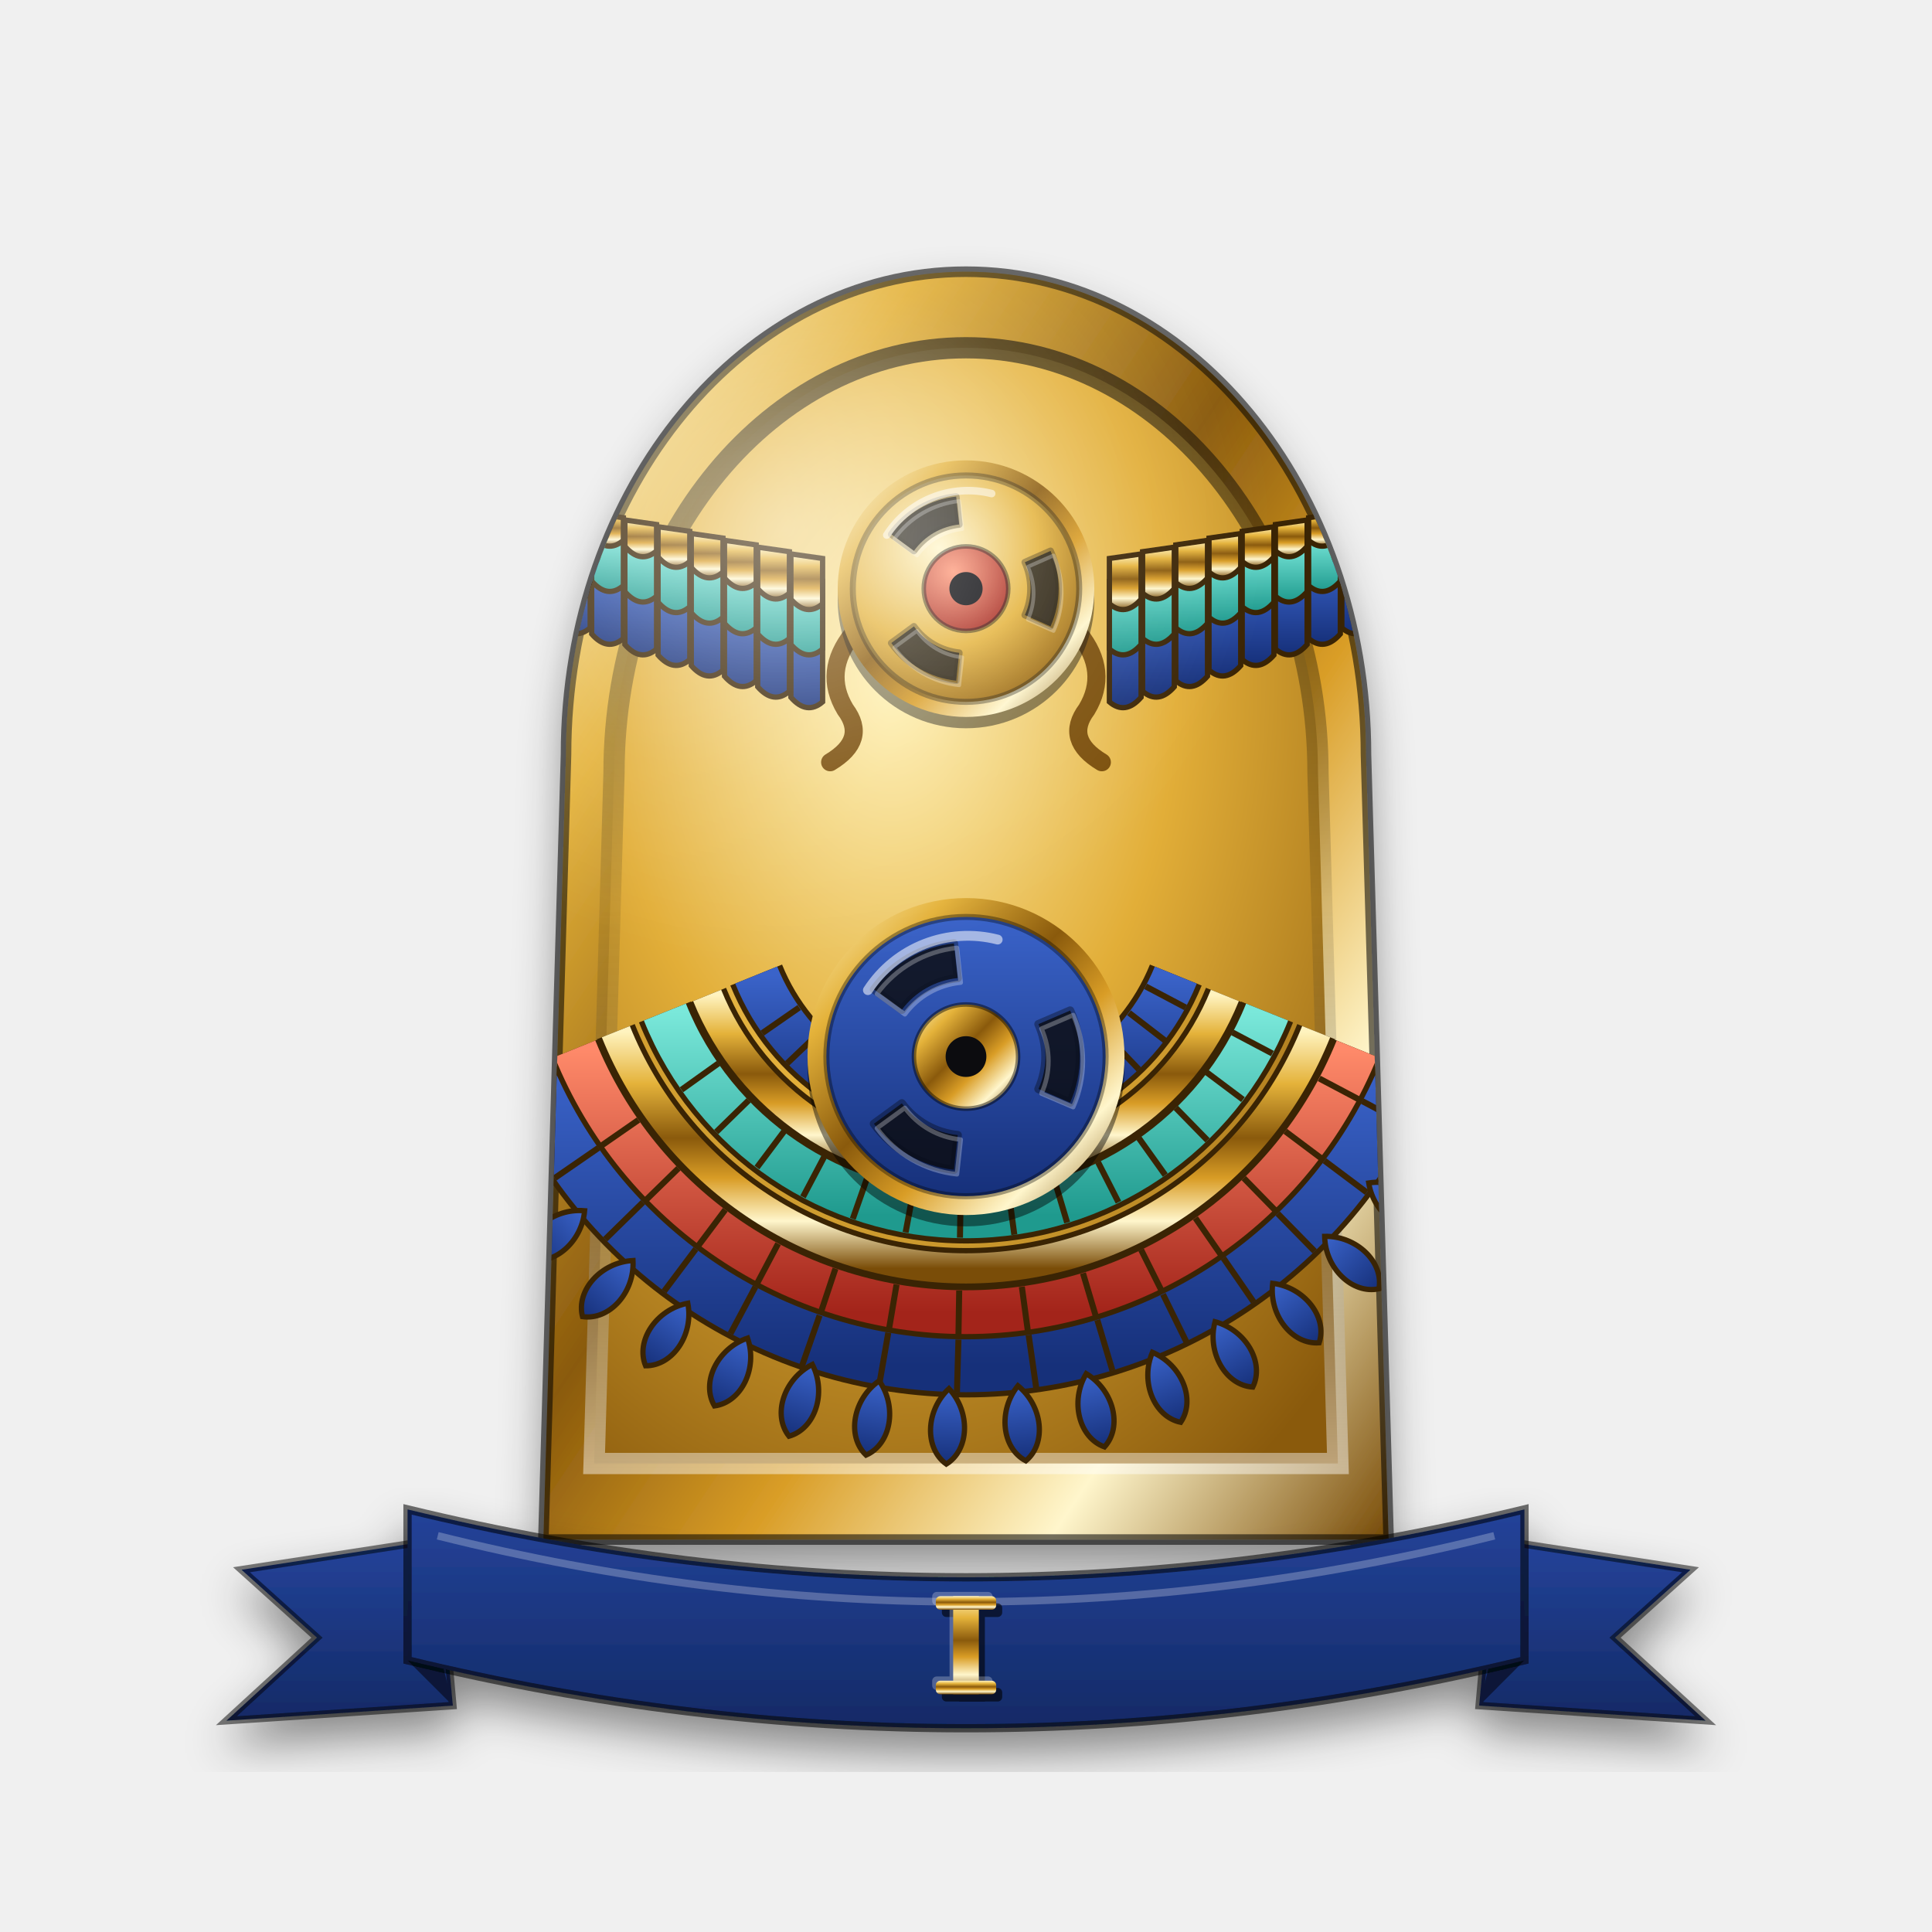
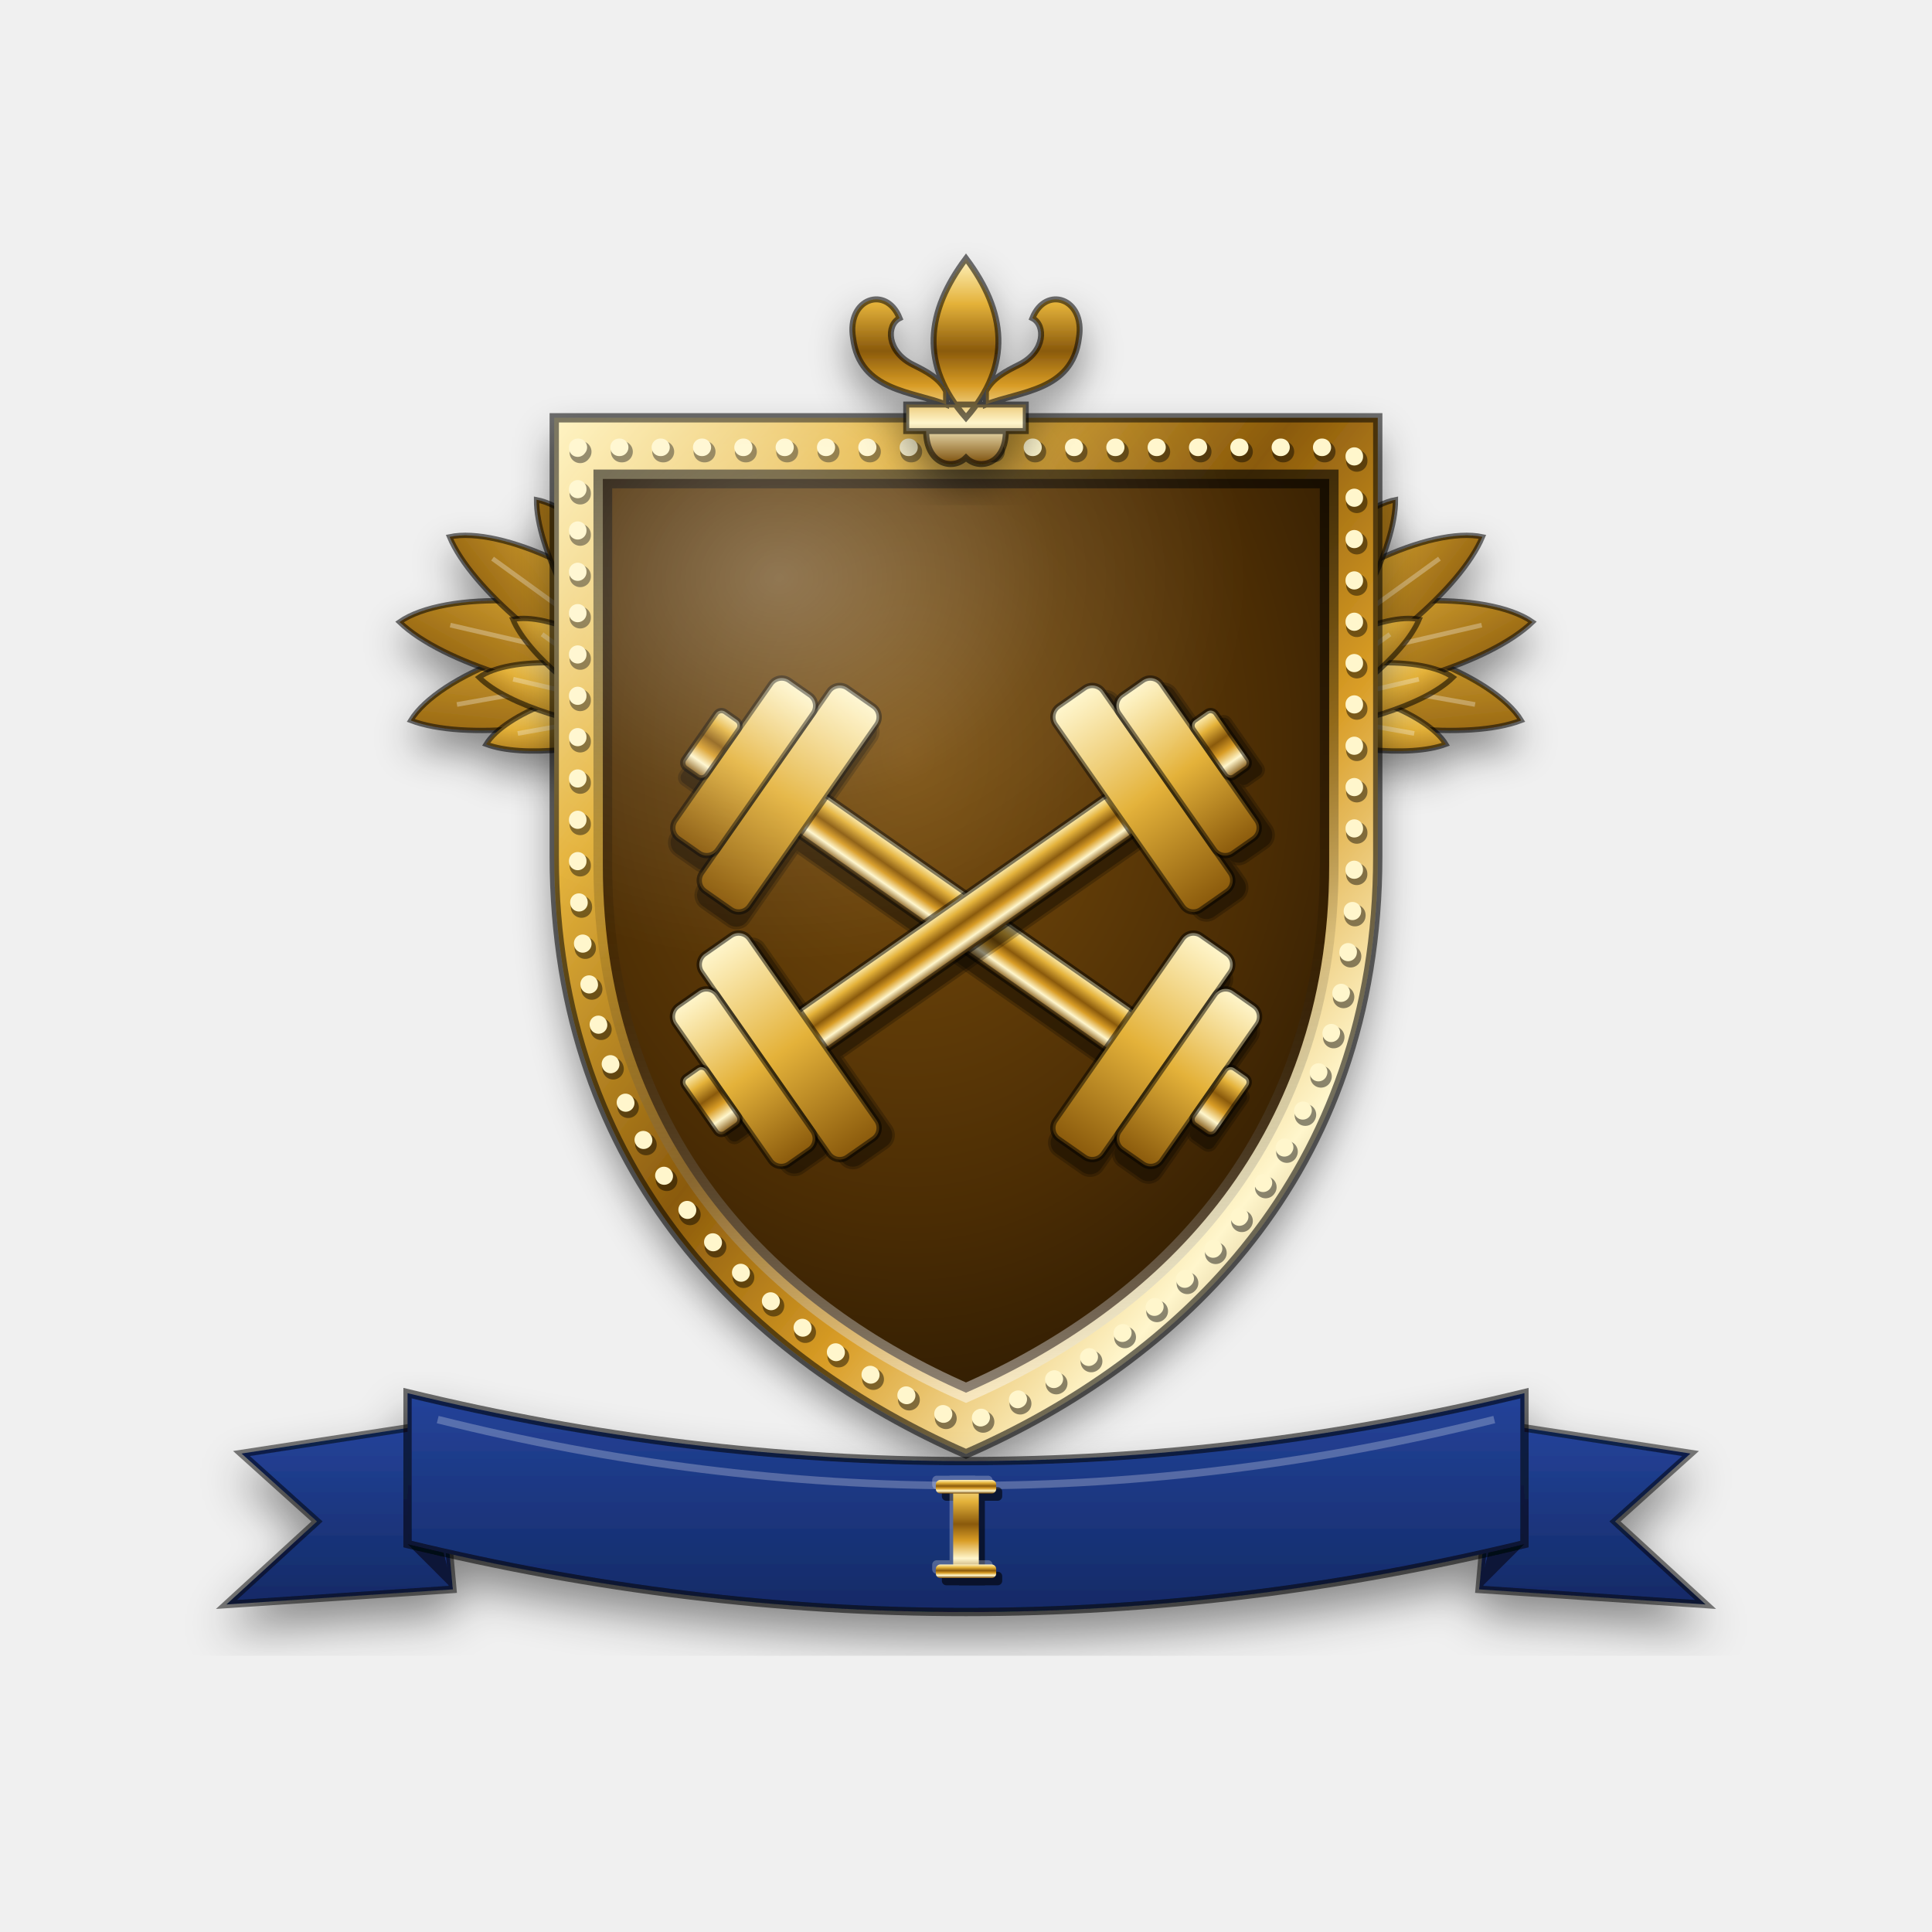
<svg xmlns="http://www.w3.org/2000/svg" viewBox="0 0 256 256">
  <defs>
    <filter id="ds" x="-20%" y="-20%" width="140%" height="140%">
      <feDropShadow dx="0" dy="3" stdDeviation="3" flood-color="#000" flood-opacity=".45" />
    </filter>
-     <radialGradient id="r1" cx="0.4" cy="0.3" r="0.85">
-       <stop offset="0" stop-color="#fff0b0" />
-       <stop offset="0.45" stop-color="#e2ae38" />
-       <stop offset="1" stop-color="#8a5a0c" />
+     <linearGradient id="l1" x1="0" y1="0" x2="1" y2="1">
+       <stop offset="0" stop-color="#e4b23a" />
+       <stop offset="1" stop-color="#8a5a0c" />
+     </linearGradient>
+     <linearGradient id="l2" x1="0" y1="0" x2="1" y2="1">
+       <stop offset="0" stop-color="#fff6cc" />
+       <stop offset="0.6" stop-color="#e4b23a" />
+       <stop offset="1" stop-color="#8a5a0c" />
+     </linearGradient>
+     <radialGradient id="r3" cx="0.42" cy="0.3" r="0.85">
+       <stop offset="0" stop-color="#7a4e0c" />
+       <stop offset="0.6" stop-color="#4a2c04" />
+       <stop offset="1" stop-color="#221402" />
    </radialGradient>
-     <linearGradient id="l2" x1="0" y1="0" x2="1" y2="1">
-       <stop offset="0" stop-color="#fff3bf" />
-       <stop offset="0.22" stop-color="#e4b23a" />
-       <stop offset="0.45" stop-color="#8a5a0c" />
-       <stop offset="0.62" stop-color="#d99d26" />
-       <stop offset="0.8" stop-color="#fff6cc" />
-       <stop offset="1" stop-color="#7a4d08" />
-     </linearGradient>
-     <linearGradient id="l3" x1="0" y1="0" x2="0" y2="1">
+     <linearGradient id="l4" x1="0" y1="0" x2="1" y2="1">
+       <stop offset="0" stop-color="#fff3bf" />
+       <stop offset="0.22" stop-color="#e4b23a" />
+       <stop offset="0.45" stop-color="#8a5a0c" />
+       <stop offset="0.62" stop-color="#d99d26" />
+       <stop offset="0.8" stop-color="#fff6cc" />
+       <stop offset="1" stop-color="#7a4d08" />
+     </linearGradient>
+     <linearGradient id="l5" x1="0" y1="0" x2="0" y2="1">
      <stop offset="0" stop-color="#000" stop-opacity="0.6" />
      <stop offset="0.5" stop-color="#000" stop-opacity="0.1" />
      <stop offset="1" stop-color="#fff" stop-opacity="0.45" />
    </linearGradient>
-     <clipPath id="c4">
-       <path d="M72 204L75 100A53 64 0 0 1 181 100L184 204Z" />
-     </clipPath>
-     <linearGradient id="l5" x1="0" y1="0" x2="0" y2="1">
-       <stop offset="0" stop-color="#3a63c9" />
-       <stop offset="1" stop-color="#16307a" />
-     </linearGradient>
    <linearGradient id="l6" x1="0" y1="0" x2="0" y2="1">
-       <stop offset="0" stop-color="#7ae8da" />
-       <stop offset="1" stop-color="#1f9a8e" />
+       <stop offset="0" stop-color="#fff3bf" />
+       <stop offset="0.22" stop-color="#e4b23a" />
+       <stop offset="0.45" stop-color="#8a5a0c" />
+       <stop offset="0.62" stop-color="#d99d26" />
+       <stop offset="0.8" stop-color="#fff6cc" />
+       <stop offset="1" stop-color="#7a4d08" />
    </linearGradient>
    <linearGradient id="l7" x1="0" y1="0" x2="0" y2="1">
-       <stop offset="0" stop-color="#ff8a6a" />
-       <stop offset="1" stop-color="#a3241a" />
+       <stop offset="0" stop-color="#fff6cc" />
+       <stop offset="0.5" stop-color="#e4b23a" />
+       <stop offset="1" stop-color="#8a5a0c" />
    </linearGradient>
    <linearGradient id="l8" x1="0" y1="0" x2="0" y2="1">
      <stop offset="0" stop-color="#fff3bf" />
      <stop offset="0.22" stop-color="#e4b23a" />
      <stop offset="0.45" stop-color="#8a5a0c" />
      <stop offset="0.62" stop-color="#d99d26" />
      <stop offset="0.8" stop-color="#fff6cc" />
      <stop offset="1" stop-color="#7a4d08" />
    </linearGradient>
-     <clipPath id="c9">
-       <path d="M72 204L75 100A53 64 0 0 1 181 100L184 204Z" />
-     </clipPath>
-     <radialGradient id="r10" cx="0.35" cy="0.3" r="0.8">
-       <stop offset="0" stop-color="#ff9a7a" />
-       <stop offset="1" stop-color="#a3241a" />
-     </radialGradient>
-     <linearGradient id="l11" x1="0" y1="0" x2="1" y2="1">
-       <stop offset="0" stop-color="#fff3bf" />
-       <stop offset="0.22" stop-color="#e4b23a" />
-       <stop offset="0.45" stop-color="#8a5a0c" />
-       <stop offset="0.62" stop-color="#d99d26" />
-       <stop offset="0.8" stop-color="#fff6cc" />
-       <stop offset="1" stop-color="#7a4d08" />
-     </linearGradient>
-     <radialGradient id="r12" cx="0.38" cy="0.32" r="0.8">
+     <linearGradient id="l9" x1="0" y1="0" x2="0" y2="1">
      <stop offset="0" stop-color="#fff6cc" />
-       <stop offset="0.55" stop-color="#e4b23a" />
-       <stop offset="1" stop-color="#8a5a0c" />
-     </radialGradient>
-     <linearGradient id="l13" x1="0" y1="0" x2="1" y2="1">
-       <stop offset="0" stop-color="#fff3bf" />
-       <stop offset="0.22" stop-color="#e4b23a" />
-       <stop offset="0.45" stop-color="#8a5a0c" />
-       <stop offset="0.62" stop-color="#d99d26" />
-       <stop offset="0.8" stop-color="#fff6cc" />
-       <stop offset="1" stop-color="#7a4d08" />
-     </linearGradient>
-     <radialGradient id="r14" cx="0.5" cy="0.5" r="0.5">
-       <stop offset="0" stop-color="#fff" stop-opacity="0.45" />
-       <stop offset="0.6" stop-color="#fff" stop-opacity="0.113" />
+       <stop offset="0.5" stop-color="#e4b23a" />
+       <stop offset="1" stop-color="#8a5a0c" />
+     </linearGradient>
+     <radialGradient id="r10" cx="0.5" cy="0.5" r="0.5">
+       <stop offset="0" stop-color="#fff" stop-opacity="0.3" />
+       <stop offset="0.6" stop-color="#fff" stop-opacity="0.075" />
      <stop offset="1" stop-color="#fff" stop-opacity="0" />
    </radialGradient>
-     <clipPath id="c15">
-       <path d="M72 204L75 100A53 64 0 0 1 181 100L184 204Z" />
+     <clipPath id="c11">
+       <path d="M66 46H190V112C190 160 160 188 128 202C96 188 66 160 66 112Z" />
    </clipPath>
-     <linearGradient id="l16" x1="0" y1="0" x2="0" y2="1">
+     <linearGradient id="l12" x1="0" y1="0" x2="0" y2="1">
+       <stop offset="0" stop-color="#fff3bf" />
+       <stop offset="0.22" stop-color="#e4b23a" />
+       <stop offset="0.45" stop-color="#8a5a0c" />
+       <stop offset="0.62" stop-color="#d99d26" />
+       <stop offset="0.8" stop-color="#fff6cc" />
+       <stop offset="1" stop-color="#7a4d08" />
+     </linearGradient>
+     <linearGradient id="l13" x1="0" y1="0" x2="0" y2="1">
      <stop offset="0" stop-color="#24439a" />
      <stop offset="1" stop-color="#132a66" />
    </linearGradient>
-     <linearGradient id="l17" x1="0" y1="0" x2="0" y2="1">
+     <linearGradient id="l14" x1="0" y1="0" x2="0" y2="1">
      <stop offset="0" stop-color="#fff3bf" />
      <stop offset="0.22" stop-color="#e4b23a" />
      <stop offset="0.45" stop-color="#8a5a0c" />
      <stop offset="0.62" stop-color="#d99d26" />
      <stop offset="0.8" stop-color="#fff6cc" />
      <stop offset="1" stop-color="#7a4d08" />
    </linearGradient>
  </defs>
-   <path d="M72 204L75 100A53 64 0 0 1 181 100L184 204Z" fill="url(#l2)" filter="url(#ds)" />
-   <path d="M72 204L75 100A53 64 0 0 1 181 100L184 204Z" fill="none" stroke="#000" stroke-opacity=".55" stroke-width="1.4" />
-   <g transform="translate(128 120) scale(0.88) translate(-128 -120)">
-     <path d="M72 204L75 100A53 64 0 0 1 181 100L184 204Z" fill="url(#r1)" />
-     <path d="M72 204L75 100A53 64 0 0 1 181 100L184 204Z" fill="none" stroke="url(#l3)" stroke-width="3.2" />
-   </g>
-   <g clip-path="url(#c4)">
-     <path d="M155.8 129.2A30 30 0 0 1 100.2 129.2" fill="none" stroke="#3a2404" stroke-width="7.4" />
-     <path d="M155.8 129.2A30 30 0 0 1 100.2 129.2" fill="none" stroke="url(#l5)" stroke-width="6" />
-     <path d="M151.8 130.7L157.1 133.5" stroke="#3a2404" stroke-width=".8" />
-     <path d="M149.6 134.2L154.4 137.9" stroke="#3a2404" stroke-width=".8" />
-     <path d="M146.8 137.4L150.9 141.7" stroke="#3a2404" stroke-width=".8" />
-     <path d="M143.5 140.1L146.9 145" stroke="#3a2404" stroke-width=".8" />
-     <path d="M139.8 142.3L142.5 147.7" stroke="#3a2404" stroke-width=".8" />
-     <path d="M135.9 143.8L137.6 149.6" stroke="#3a2404" stroke-width=".8" />
-     <path d="M131.8 144.7L132.6 150.7" stroke="#3a2404" stroke-width=".8" />
-     <path d="M127.5 145L127.4 151" stroke="#3a2404" stroke-width=".8" />
-     <path d="M123.3 144.6L122.3 150.5" stroke="#3a2404" stroke-width=".8" />
-     <path d="M119.2 143.5L117.3 149.2" stroke="#3a2404" stroke-width=".8" />
-     <path d="M115.3 141.8L112.5 147.1" stroke="#3a2404" stroke-width=".8" />
-     <path d="M111.8 139.6L108.1 144.4" stroke="#3a2404" stroke-width=".8" />
-     <path d="M108.6 136.8L104.3 140.9" stroke="#3a2404" stroke-width=".8" />
-     <path d="M105.9 133.5L101 136.9" stroke="#3a2404" stroke-width=".8" />
-     <path d="M162.3 131.9A37 37 0 0 1 93.7 131.9" fill="none" stroke="#3a2404" stroke-width="5.4" />
-     <path d="M162.3 131.9A37 37 0 0 1 93.7 131.9" fill="none" stroke="url(#l8)" stroke-width="4" />
-     <path d="M167.9 134.1A43 43 0 0 1 88.1 134.1" fill="none" stroke="#3a2404" stroke-width="7.4" />
-     <path d="M167.9 134.1A43 43 0 0 1 88.1 134.1" fill="none" stroke="url(#l6)" stroke-width="6" />
-     <path d="M163.3 136.8L168.6 139.6" stroke="#3a2404" stroke-width=".8" />
-     <path d="M159.9 142.1L164.7 145.7" stroke="#3a2404" stroke-width=".8" />
-     <path d="M155.8 146.8L160 151.1" stroke="#3a2404" stroke-width=".8" />
-     <path d="M150.9 150.8L154.4 155.7" stroke="#3a2404" stroke-width=".8" />
-     <path d="M145.5 154L148.2 159.3" stroke="#3a2404" stroke-width=".8" />
-     <path d="M139.7 156.3L141.4 162" stroke="#3a2404" stroke-width=".8" />
-     <path d="M133.6 157.6L134.4 163.6" stroke="#3a2404" stroke-width=".8" />
-     <path d="M127.3 158L127.2 164" stroke="#3a2404" stroke-width=".8" />
-     <path d="M121.1 157.4L120 163.3" stroke="#3a2404" stroke-width=".8" />
-     <path d="M115 155.8L113 161.5" stroke="#3a2404" stroke-width=".8" />
-     <path d="M109.2 153.3L106.4 158.6" stroke="#3a2404" stroke-width=".8" />
-     <path d="M103.9 149.9L100.3 154.7" stroke="#3a2404" stroke-width=".8" />
-     <path d="M99.2 145.8L94.9 150" stroke="#3a2404" stroke-width=".8" />
-     <path d="M95.2 140.9L90.3 144.4" stroke="#3a2404" stroke-width=".8" />
-     <path d="M174.4 136.7A50 50 0 0 1 81.6 136.7" fill="none" stroke="#3a2404" stroke-width="5.4" />
-     <path d="M174.4 136.7A50 50 0 0 1 81.6 136.7" fill="none" stroke="url(#l8)" stroke-width="4" />
-     <path d="M179.9 139A56 56 0 0 1 76.1 139" fill="none" stroke="#3a2404" stroke-width="7.4" />
-     <path d="M179.9 139A56 56 0 0 1 76.1 139" fill="none" stroke="url(#l7)" stroke-width="6" />
-     <path d="M174.8 142.9L180.1 145.7" stroke="#3a2404" stroke-width=".8" />
-     <path d="M170.3 149.9L175.1 153.5" stroke="#3a2404" stroke-width=".8" />
-     <path d="M164.8 156.1L169 160.4" stroke="#3a2404" stroke-width=".8" />
-     <path d="M158.4 161.4L161.8 166.3" stroke="#3a2404" stroke-width=".8" />
-     <path d="M151.2 165.6L153.9 171" stroke="#3a2404" stroke-width=".8" />
-     <path d="M143.5 168.7L145.2 174.4" stroke="#3a2404" stroke-width=".8" />
-     <path d="M135.4 170.5L136.2 176.4" stroke="#3a2404" stroke-width=".8" />
-     <path d="M127.1 171L127 177" stroke="#3a2404" stroke-width=".8" />
-     <path d="M118.8 170.2L117.8 176.1" stroke="#3a2404" stroke-width=".8" />
-     <path d="M110.7 168.1L108.8 173.8" stroke="#3a2404" stroke-width=".8" />
-     <path d="M103.1 164.8L100.3 170.1" stroke="#3a2404" stroke-width=".8" />
-     <path d="M96.1 160.3L92.5 165.1" stroke="#3a2404" stroke-width=".8" />
-     <path d="M89.9 154.8L85.6 159" stroke="#3a2404" stroke-width=".8" />
-     <path d="M84.6 148.4L79.7 151.8" stroke="#3a2404" stroke-width=".8" />
-     <path d="M186.4 141.6A63 63 0 0 1 69.6 141.6" fill="none" stroke="#3a2404" stroke-width="8.4" />
-     <path d="M186.4 141.6A63 63 0 0 1 69.6 141.6" fill="none" stroke="url(#l5)" stroke-width="7" />
-     <path d="M180.5 145.9L186.7 149.2" stroke="#3a2404" stroke-width=".8" />
-     <path d="M175.5 153.8L181.1 158" stroke="#3a2404" stroke-width=".8" />
-     <path d="M169.3 160.8L174.2 165.8" stroke="#3a2404" stroke-width=".8" />
-     <path d="M162.1 166.7L166.1 172.5" stroke="#3a2404" stroke-width=".8" />
-     <path d="M154.1 171.5L157.2 177.8" stroke="#3a2404" stroke-width=".8" />
-     <path d="M145.4 174.9L147.4 181.6" stroke="#3a2404" stroke-width=".8" />
-     <path d="M136.3 176.9L137.3 183.9" stroke="#3a2404" stroke-width=".8" />
-     <path d="M127 177.5L126.8 184.5" stroke="#3a2404" stroke-width=".8" />
-     <path d="M117.7 176.6L116.5 183.5" stroke="#3a2404" stroke-width=".8" />
-     <path d="M108.6 174.3L106.3 180.9" stroke="#3a2404" stroke-width=".8" />
-     <path d="M100.1 170.5L96.8 176.7" stroke="#3a2404" stroke-width=".8" />
-     <path d="M92.2 165.5L88 171.1" stroke="#3a2404" stroke-width=".8" />
-     <path d="M85.2 159.3L80.2 164.2" stroke="#3a2404" stroke-width=".8" />
-     <path d="M79.3 152.1L73.5 156.1" stroke="#3a2404" stroke-width=".8" />
-     <path d="M0 -4C3 -1 3 4 0 6C-3 4 -3 -1 0 -4Z" fill="url(#l5)" stroke="#3a2404" stroke-width=".7" transform="translate(189.8 150.9) rotate(-62)" />
-     <path d="M0 -4C3 -1 3 4 0 6C-3 4 -3 -1 0 -4Z" fill="url(#l5)" stroke="#3a2404" stroke-width=".7" transform="translate(184.6 159.1) rotate(-54)" />
-     <path d="M0 -4C3 -1 3 4 0 6C-3 4 -3 -1 0 -4Z" fill="url(#l5)" stroke="#3a2404" stroke-width=".7" transform="translate(178.4 166.6) rotate(-46)" />
-     <path d="M0 -4C3 -1 3 4 0 6C-3 4 -3 -1 0 -4Z" fill="url(#l5)" stroke="#3a2404" stroke-width=".7" transform="translate(171.1 173.2) rotate(-38)" />
-     <path d="M0 -4C3 -1 3 4 0 6C-3 4 -3 -1 0 -4Z" fill="url(#l5)" stroke="#3a2404" stroke-width=".7" transform="translate(163 178.6) rotate(-30)" />
-     <path d="M0 -4C3 -1 3 4 0 6C-3 4 -3 -1 0 -4Z" fill="url(#l5)" stroke="#3a2404" stroke-width=".7" transform="translate(154.2 182.9) rotate(-22)" />
-     <path d="M0 -4C3 -1 3 4 0 6C-3 4 -3 -1 0 -4Z" fill="url(#l5)" stroke="#3a2404" stroke-width=".7" transform="translate(144.9 185.9) rotate(-14)" />
-     <path d="M0 -4C3 -1 3 4 0 6C-3 4 -3 -1 0 -4Z" fill="url(#l5)" stroke="#3a2404" stroke-width=".7" transform="translate(135.3 187.6) rotate(-6)" />
-     <path d="M0 -4C3 -1 3 4 0 6C-3 4 -3 -1 0 -4Z" fill="url(#l5)" stroke="#3a2404" stroke-width=".7" transform="translate(125.6 188) rotate(2)" />
-     <path d="M0 -4C3 -1 3 4 0 6C-3 4 -3 -1 0 -4Z" fill="url(#l5)" stroke="#3a2404" stroke-width=".7" transform="translate(115.8 186.9) rotate(10)" />
-     <path d="M0 -4C3 -1 3 4 0 6C-3 4 -3 -1 0 -4Z" fill="url(#l5)" stroke="#3a2404" stroke-width=".7" transform="translate(106.4 184.6) rotate(18)" />
-     <path d="M0 -4C3 -1 3 4 0 6C-3 4 -3 -1 0 -4Z" fill="url(#l5)" stroke="#3a2404" stroke-width=".7" transform="translate(97.3 180.9) rotate(26)" />
-     <path d="M0 -4C3 -1 3 4 0 6C-3 4 -3 -1 0 -4Z" fill="url(#l5)" stroke="#3a2404" stroke-width=".7" transform="translate(88.9 176) rotate(34)" />
-     <path d="M0 -4C3 -1 3 4 0 6C-3 4 -3 -1 0 -4Z" fill="url(#l5)" stroke="#3a2404" stroke-width=".7" transform="translate(81.2 170) rotate(42)" />
-     <path d="M0 -4C3 -1 3 4 0 6C-3 4 -3 -1 0 -4Z" fill="url(#l5)" stroke="#3a2404" stroke-width=".7" transform="translate(74.4 163) rotate(50)" />
-     <path d="M0 -4C3 -1 3 4 0 6C-3 4 -3 -1 0 -4Z" fill="url(#l5)" stroke="#3a2404" stroke-width=".7" transform="translate(68.6 155.1) rotate(58)" />
-   </g>
-   <g clip-path="url(#c9)">
-     <path d="M109 80l-4.2 -.6l0 13q2.1 2.4 4.2 .6Z" fill="url(#l5)" stroke="#3a2404" stroke-width=".7" />
-     <path d="M104.6 79.1l-4.2 -.6l0 12.5q2.1 2.4 4.2 .6Z" fill="url(#l5)" stroke="#3a2404" stroke-width=".7" />
-     <path d="M100.2 78.2l-4.2 -.6l0 12q2.1 2.4 4.2 .6Z" fill="url(#l5)" stroke="#3a2404" stroke-width=".7" />
-     <path d="M95.8 77.3l-4.2 -.6l0 11.5q2.1 2.4 4.2 .6Z" fill="url(#l5)" stroke="#3a2404" stroke-width=".7" />
-     <path d="M91.4 76.4l-4.2 -.6l0 11q2.1 2.4 4.2 .6Z" fill="url(#l5)" stroke="#3a2404" stroke-width=".7" />
-     <path d="M87 75.5l-4.2 -.6l0 10.5q2.1 2.4 4.2 .6Z" fill="url(#l5)" stroke="#3a2404" stroke-width=".7" />
-     <path d="M82.6 74.6l-4.2 -.6l0 10q2.1 2.4 4.2 .6Z" fill="url(#l5)" stroke="#3a2404" stroke-width=".7" />
-     <path d="M78.2 73.7l-4.2 -.6l0 9.5q2.1 2.4 4.2 .6Z" fill="url(#l5)" stroke="#3a2404" stroke-width=".7" />
-     <path d="M109 77l-4.2 -.6l0 9q2.1 2.4 4.2 .6Z" fill="url(#l6)" stroke="#3a2404" stroke-width=".7" />
-     <path d="M104.6 76.1l-4.2 -.6l0 8.5q2.1 2.4 4.2 .6Z" fill="url(#l6)" stroke="#3a2404" stroke-width=".7" />
-     <path d="M100.2 75.2l-4.2 -.6l0 8q2.1 2.4 4.2 .6Z" fill="url(#l6)" stroke="#3a2404" stroke-width=".7" />
-     <path d="M95.8 74.3l-4.2 -.6l0 7.5q2.1 2.4 4.2 .6Z" fill="url(#l6)" stroke="#3a2404" stroke-width=".7" />
-     <path d="M91.4 73.4l-4.2 -.6l0 7q2.1 2.4 4.2 .6Z" fill="url(#l6)" stroke="#3a2404" stroke-width=".7" />
-     <path d="M87 72.5l-4.2 -.6l0 6.5q2.1 2.4 4.2 .6Z" fill="url(#l6)" stroke="#3a2404" stroke-width=".7" />
-     <path d="M82.6 71.6l-4.2 -.6l0 6q2.1 2.4 4.2 .6Z" fill="url(#l6)" stroke="#3a2404" stroke-width=".7" />
-     <path d="M78.2 70.7l-4.2 -.6l0 5.5q2.1 2.4 4.2 .6Z" fill="url(#l6)" stroke="#3a2404" stroke-width=".7" />
-     <path d="M109 74l-4.2 -.6l0 6q2.1 2.4 4.2 .6Z" fill="url(#l8)" stroke="#3a2404" stroke-width=".7" />
-     <path d="M104.6 73.1l-4.2 -.6l0 5.5q2.1 2.4 4.2 .6Z" fill="url(#l8)" stroke="#3a2404" stroke-width=".7" />
-     <path d="M100.2 72.2l-4.2 -.6l0 5q2.1 2.4 4.2 .6Z" fill="url(#l8)" stroke="#3a2404" stroke-width=".7" />
-     <path d="M95.8 71.3l-4.2 -.6l0 4.5q2.1 2.4 4.2 .6Z" fill="url(#l8)" stroke="#3a2404" stroke-width=".7" />
-     <path d="M91.4 70.4l-4.2 -.6l0 4q2.1 2.4 4.2 .6Z" fill="url(#l8)" stroke="#3a2404" stroke-width=".7" />
-     <path d="M87 69.5l-4.2 -.6l0 3.5q2.1 2.4 4.2 .6Z" fill="url(#l8)" stroke="#3a2404" stroke-width=".7" />
-     <path d="M82.6 68.6l-4.2 -.6l0 3q2.1 2.4 4.2 .6Z" fill="url(#l8)" stroke="#3a2404" stroke-width=".7" />
-     <path d="M78.2 67.7l-4.2 -.6l0 2.5q2.1 2.4 4.2 .6Z" fill="url(#l8)" stroke="#3a2404" stroke-width=".7" />
-   </g>
-   <path d="M113 84q-4 5 -1 10q3 4 -2 7" fill="none" stroke="#7a4d08" stroke-width="2.4" stroke-linecap="round" />
-   <g clip-path="url(#c9)">
-     <path d="M147 80l4.2 -.6l0 13q-2.1 2.4 -4.2 .6Z" fill="url(#l5)" stroke="#3a2404" stroke-width=".7" />
-     <path d="M151.4 79.1l4.2 -.6l0 12.5q-2.1 2.4 -4.2 .6Z" fill="url(#l5)" stroke="#3a2404" stroke-width=".7" />
-     <path d="M155.8 78.2l4.2 -.6l0 12q-2.1 2.4 -4.2 .6Z" fill="url(#l5)" stroke="#3a2404" stroke-width=".7" />
-     <path d="M160.2 77.3l4.2 -.6l0 11.5q-2.1 2.4 -4.2 .6Z" fill="url(#l5)" stroke="#3a2404" stroke-width=".7" />
-     <path d="M164.6 76.4l4.2 -.6l0 11q-2.1 2.4 -4.2 .6Z" fill="url(#l5)" stroke="#3a2404" stroke-width=".7" />
-     <path d="M169 75.5l4.2 -.6l0 10.5q-2.1 2.4 -4.2 .6Z" fill="url(#l5)" stroke="#3a2404" stroke-width=".7" />
-     <path d="M173.4 74.6l4.2 -.6l0 10q-2.1 2.4 -4.2 .6Z" fill="url(#l5)" stroke="#3a2404" stroke-width=".7" />
-     <path d="M177.8 73.7l4.2 -.6l0 9.5q-2.1 2.4 -4.2 .6Z" fill="url(#l5)" stroke="#3a2404" stroke-width=".7" />
-     <path d="M147 77l4.2 -.6l0 9q-2.1 2.4 -4.2 .6Z" fill="url(#l6)" stroke="#3a2404" stroke-width=".7" />
-     <path d="M151.4 76.1l4.2 -.6l0 8.5q-2.1 2.4 -4.2 .6Z" fill="url(#l6)" stroke="#3a2404" stroke-width=".7" />
-     <path d="M155.8 75.2l4.2 -.6l0 8q-2.1 2.4 -4.2 .6Z" fill="url(#l6)" stroke="#3a2404" stroke-width=".7" />
-     <path d="M160.2 74.3l4.2 -.6l0 7.5q-2.1 2.4 -4.2 .6Z" fill="url(#l6)" stroke="#3a2404" stroke-width=".7" />
-     <path d="M164.6 73.4l4.2 -.6l0 7q-2.1 2.4 -4.2 .6Z" fill="url(#l6)" stroke="#3a2404" stroke-width=".7" />
-     <path d="M169 72.5l4.2 -.6l0 6.5q-2.1 2.4 -4.2 .6Z" fill="url(#l6)" stroke="#3a2404" stroke-width=".7" />
-     <path d="M173.4 71.6l4.2 -.6l0 6q-2.1 2.4 -4.2 .6Z" fill="url(#l6)" stroke="#3a2404" stroke-width=".7" />
-     <path d="M177.8 70.7l4.2 -.6l0 5.5q-2.1 2.4 -4.2 .6Z" fill="url(#l6)" stroke="#3a2404" stroke-width=".7" />
-     <path d="M147 74l4.2 -.6l0 6q-2.1 2.4 -4.2 .6Z" fill="url(#l8)" stroke="#3a2404" stroke-width=".7" />
-     <path d="M151.4 73.1l4.2 -.6l0 5.5q-2.1 2.4 -4.2 .6Z" fill="url(#l8)" stroke="#3a2404" stroke-width=".7" />
-     <path d="M155.8 72.2l4.2 -.6l0 5q-2.1 2.4 -4.2 .6Z" fill="url(#l8)" stroke="#3a2404" stroke-width=".7" />
-     <path d="M160.2 71.3l4.2 -.6l0 4.5q-2.1 2.4 -4.2 .6Z" fill="url(#l8)" stroke="#3a2404" stroke-width=".7" />
-     <path d="M164.6 70.4l4.2 -.6l0 4q-2.1 2.4 -4.2 .6Z" fill="url(#l8)" stroke="#3a2404" stroke-width=".7" />
-     <path d="M169 69.5l4.2 -.6l0 3.5q-2.1 2.4 -4.2 .6Z" fill="url(#l8)" stroke="#3a2404" stroke-width=".7" />
-     <path d="M173.4 68.6l4.2 -.6l0 3q-2.1 2.4 -4.2 .6Z" fill="url(#l8)" stroke="#3a2404" stroke-width=".7" />
-     <path d="M177.8 67.7l4.2 -.6l0 2.5q-2.1 2.4 -4.2 .6Z" fill="url(#l8)" stroke="#3a2404" stroke-width=".7" />
-   </g>
-   <path d="M143 84q4 5 1 10q-3 4 2 7" fill="none" stroke="#7a4d08" stroke-width="2.4" stroke-linecap="round" />
-   <circle cx="128" cy="79.5" r="17" fill="#000" opacity=".45" />
-   <circle cx="128" cy="78" r="17" fill="url(#l11)" />
-   <circle cx="128" cy="78" r="15" fill="url(#r12)" />
-   <circle cx="128" cy="78" r="15" fill="none" stroke="#000" stroke-opacity=".35" stroke-width="0.8" />
-   <path d="M139.2 73A12.2 12.2 0 0 1 139.2 83L135.8 81.5A8.5 8.5 0 0 0 135.8 74.5Z" fill="#0b0b0e" opacity=".82" stroke="#000" stroke-opacity=".4" stroke-width="0.9" stroke-linejoin="round" />
-   <path d="M139.2 73A12.2 12.2 0 0 1 139.2 83L135.8 81.5A8.5 8.5 0 0 0 135.8 74.5Z" fill="none" stroke="#fff" stroke-opacity=".28" stroke-width="0.5" transform="translate(.4 .6)" stroke-linejoin="round" />
-   <path d="M126.7 90.2A12.2 12.2 0 0 1 118.1 85.2L121.1 83A8.5 8.5 0 0 0 127.1 86.5Z" fill="#0b0b0e" opacity=".82" stroke="#000" stroke-opacity=".4" stroke-width="0.9" stroke-linejoin="round" />
-   <path d="M126.7 90.2A12.2 12.2 0 0 1 118.1 85.2L121.1 83A8.5 8.5 0 0 0 127.1 86.5Z" fill="none" stroke="#fff" stroke-opacity=".28" stroke-width="0.5" transform="translate(.4 .6)" stroke-linejoin="round" />
-   <path d="M118.1 70.8A12.2 12.2 0 0 1 126.7 65.8L127.1 69.5A8.5 8.5 0 0 0 121.1 73Z" fill="#0b0b0e" opacity=".82" stroke="#000" stroke-opacity=".4" stroke-width="0.9" stroke-linejoin="round" />
-   <path d="M118.1 70.8A12.2 12.2 0 0 1 126.7 65.8L127.1 69.5A8.5 8.5 0 0 0 121.1 73Z" fill="none" stroke="#fff" stroke-opacity=".28" stroke-width="0.5" transform="translate(.4 .6)" stroke-linejoin="round" />
-   <circle cx="128" cy="78" r="5.6" fill="url(#r10)" stroke="#000" stroke-opacity=".45" stroke-width="0.6" />
-   <circle cx="128" cy="78" r="2.2" fill="#0c0c0f" />
-   <path d="M117.5 70.9A12.8 12.8 0 0 1 131.4 65.4" fill="none" stroke="#fff" stroke-opacity=".55" stroke-width="1" stroke-linecap="round" />
-   <circle cx="128" cy="141.5" r="21" fill="#000" opacity=".45" />
-   <circle cx="128" cy="140" r="21" fill="url(#l13)" />
-   <circle cx="128" cy="140" r="18.5" fill="url(#l5)" />
-   <circle cx="128" cy="140" r="18.5" fill="none" stroke="#000" stroke-opacity=".35" stroke-width="0.8" />
-   <path d="M141.8 133.9A15.1 15.1 0 0 1 141.8 146.1L137.6 144.3A10.5 10.5 0 0 0 137.6 135.7Z" fill="#0b0b0e" opacity=".82" stroke="#000" stroke-opacity=".4" stroke-width="1.1" stroke-linejoin="round" />
-   <path d="M141.8 133.9A15.1 15.1 0 0 1 141.8 146.1L137.6 144.3A10.5 10.5 0 0 0 137.6 135.7Z" fill="none" stroke="#fff" stroke-opacity=".28" stroke-width="0.6" transform="translate(.4 .6)" stroke-linejoin="round" />
-   <path d="M126.4 155A15.1 15.1 0 0 1 115.8 148.9L119.5 146.2A10.5 10.5 0 0 0 126.9 150.4Z" fill="#0b0b0e" opacity=".82" stroke="#000" stroke-opacity=".4" stroke-width="1.1" stroke-linejoin="round" />
-   <path d="M126.4 155A15.1 15.1 0 0 1 115.8 148.9L119.5 146.2A10.5 10.5 0 0 0 126.9 150.4Z" fill="none" stroke="#fff" stroke-opacity=".28" stroke-width="0.6" transform="translate(.4 .6)" stroke-linejoin="round" />
-   <path d="M115.8 131.1A15.1 15.1 0 0 1 126.4 125L126.9 129.6A10.5 10.5 0 0 0 119.5 133.8Z" fill="#0b0b0e" opacity=".82" stroke="#000" stroke-opacity=".4" stroke-width="1.1" stroke-linejoin="round" />
-   <path d="M115.8 131.1A15.1 15.1 0 0 1 126.4 125L126.9 129.6A10.5 10.5 0 0 0 119.5 133.8Z" fill="none" stroke="#fff" stroke-opacity=".28" stroke-width="0.6" transform="translate(.4 .6)" stroke-linejoin="round" />
-   <circle cx="128" cy="140" r="6.9" fill="url(#l13)" stroke="#000" stroke-opacity=".45" stroke-width="0.6" />
-   <circle cx="128" cy="140" r="2.7" fill="#0c0c0f" />
-   <path d="M115 131.2A15.8 15.8 0 0 1 132.2 124.5" fill="none" stroke="#fff" stroke-opacity=".55" stroke-width="1.3" stroke-linecap="round" />
-   <g clip-path="url(#c15)">
-     <ellipse cx="104" cy="70" rx="64" ry="58" fill="url(#r14)" />
+   <g transform="translate(128 124) scale(0.88) translate(-128 -124)">
+     <g filter="url(#ds)">
+       <g transform="translate(176 84) rotate(12)">
+         <path d="M0 -4.7C12.7 -9 31 -5.7 36.4 0C29.1 4.7 12.7 6.2 0 4.7Z" fill="url(#l1)" stroke="#000" stroke-opacity=".55" stroke-width=".8" />
+         <path d="M2 0L29.1 -0.9" stroke="#fff" stroke-opacity=".3" stroke-width=".7" />
+       </g>
+       <g transform="translate(176 84) rotate(-11)">
+         <path d="M0 -4.9C13.3 -9.4 32.3 -5.9 38 0C30.4 4.9 13.3 6.4 0 4.9Z" fill="url(#l1)" stroke="#000" stroke-opacity=".55" stroke-width=".8" />
+         <path d="M2 0L30.4 -1" stroke="#fff" stroke-opacity=".3" stroke-width=".7" />
+       </g>
+       <g transform="translate(176 84) rotate(-34)">
+         <path d="M0 -4.7C12.6 -8.9 30.5 -5.6 35.9 0C28.7 4.7 12.6 6.1 0 4.7Z" fill="url(#l1)" stroke="#000" stroke-opacity=".55" stroke-width=".8" />
+         <path d="M2 0L28.7 -0.9" stroke="#fff" stroke-opacity=".3" stroke-width=".7" />
+       </g>
+       <g transform="translate(176 84) rotate(-57)">
+         <path d="M0 -4C10.7 -7.6 26 -4.8 30.6 0C24.5 4 10.7 5.2 0 4Z" fill="url(#l1)" stroke="#000" stroke-opacity=".55" stroke-width=".8" />
+         <path d="M2 0L24.5 -0.8" stroke="#fff" stroke-opacity=".3" stroke-width=".7" />
+       </g>
+       <g transform="translate(176 84) rotate(-80)">
+         <path d="M0 -3.1C8.2 -5.8 20 -3.7 23.6 0C18.8 3.1 8.2 4 0 3.1Z" fill="url(#l1)" stroke="#000" stroke-opacity=".55" stroke-width=".8" />
+         <path d="M2 0L18.8 -0.6" stroke="#fff" stroke-opacity=".3" stroke-width=".7" />
+       </g>
+       <g transform="translate(176 90) rotate(12)">
+         <path d="M0 -3.2C8.7 -6.1 21.1 -3.9 24.8 0C19.8 3.2 8.7 4.2 0 3.2Z" fill="url(#l2)" stroke="#000" stroke-opacity=".55" stroke-width=".8" />
+         <path d="M2 0L19.8 -0.6" stroke="#fff" stroke-opacity=".3" stroke-width=".7" />
+       </g>
+       <g transform="translate(176 90) rotate(-11)">
+         <path d="M0 -3.4C9 -6.4 22 -4 25.8 0C20.7 3.4 9 4.4 0 3.4Z" fill="url(#l2)" stroke="#000" stroke-opacity=".55" stroke-width=".8" />
+         <path d="M2 0L20.7 -0.7" stroke="#fff" stroke-opacity=".3" stroke-width=".7" />
+       </g>
+       <g transform="translate(176 90) rotate(-34)">
+         <path d="M0 -3.2C8.5 -6 20.7 -3.8 24.4 0C19.5 3.2 8.5 4.1 0 3.2Z" fill="url(#l2)" stroke="#000" stroke-opacity=".55" stroke-width=".8" />
+         <path d="M2 0L19.5 -0.6" stroke="#fff" stroke-opacity=".3" stroke-width=".7" />
+       </g>
+       <g transform="translate(176 90) rotate(-57)">
+         <path d="M0 -2.7C7.3 -5.1 17.7 -3.2 20.8 0C16.7 2.7 7.3 3.5 0 2.7Z" fill="url(#l2)" stroke="#000" stroke-opacity=".55" stroke-width=".8" />
+         <path d="M2 0L16.7 -0.5" stroke="#fff" stroke-opacity=".3" stroke-width=".7" />
+       </g>
+       <g transform="translate(176 90) rotate(-80)">
+         <path d="M0 -2.1C5.6 -4 13.6 -2.5 16 0C12.8 2.1 5.6 2.7 0 2.1Z" fill="url(#l2)" stroke="#000" stroke-opacity=".55" stroke-width=".8" />
+         <path d="M2 0L12.8 -0.4" stroke="#fff" stroke-opacity=".3" stroke-width=".7" />
+       </g>
+       <g transform="translate(256 0) scale(-1 1)">
+         <g transform="translate(176 84) rotate(12)">
+           <path d="M0 -4.7C12.7 -9 31 -5.7 36.4 0C29.1 4.7 12.7 6.2 0 4.7Z" fill="url(#l1)" stroke="#000" stroke-opacity=".55" stroke-width=".8" />
+           <path d="M2 0L29.1 -0.9" stroke="#fff" stroke-opacity=".3" stroke-width=".7" />
+         </g>
+         <g transform="translate(176 84) rotate(-11)">
+           <path d="M0 -4.9C13.3 -9.4 32.3 -5.9 38 0C30.4 4.9 13.3 6.4 0 4.9Z" fill="url(#l1)" stroke="#000" stroke-opacity=".55" stroke-width=".8" />
+           <path d="M2 0L30.4 -1" stroke="#fff" stroke-opacity=".3" stroke-width=".7" />
+         </g>
+         <g transform="translate(176 84) rotate(-34)">
+           <path d="M0 -4.7C12.6 -8.9 30.5 -5.6 35.9 0C28.7 4.7 12.6 6.1 0 4.7Z" fill="url(#l1)" stroke="#000" stroke-opacity=".55" stroke-width=".8" />
+           <path d="M2 0L28.7 -0.9" stroke="#fff" stroke-opacity=".3" stroke-width=".7" />
+         </g>
+         <g transform="translate(176 84) rotate(-57)">
+           <path d="M0 -4C10.7 -7.6 26 -4.8 30.6 0C24.5 4 10.7 5.2 0 4Z" fill="url(#l1)" stroke="#000" stroke-opacity=".55" stroke-width=".8" />
+           <path d="M2 0L24.5 -0.8" stroke="#fff" stroke-opacity=".3" stroke-width=".7" />
+         </g>
+         <g transform="translate(176 84) rotate(-80)">
+           <path d="M0 -3.1C8.2 -5.8 20 -3.7 23.6 0C18.8 3.1 8.2 4 0 3.1Z" fill="url(#l1)" stroke="#000" stroke-opacity=".55" stroke-width=".8" />
+           <path d="M2 0L18.8 -0.6" stroke="#fff" stroke-opacity=".3" stroke-width=".7" />
+         </g>
+         <g transform="translate(176 90) rotate(12)">
+           <path d="M0 -3.2C8.7 -6.1 21.1 -3.9 24.8 0C19.8 3.2 8.7 4.2 0 3.2Z" fill="url(#l2)" stroke="#000" stroke-opacity=".55" stroke-width=".8" />
+           <path d="M2 0L19.8 -0.6" stroke="#fff" stroke-opacity=".3" stroke-width=".7" />
+         </g>
+         <g transform="translate(176 90) rotate(-11)">
+           <path d="M0 -3.4C9 -6.4 22 -4 25.8 0C20.7 3.4 9 4.4 0 3.4Z" fill="url(#l2)" stroke="#000" stroke-opacity=".55" stroke-width=".8" />
+           <path d="M2 0L20.7 -0.7" stroke="#fff" stroke-opacity=".3" stroke-width=".7" />
+         </g>
+         <g transform="translate(176 90) rotate(-34)">
+           <path d="M0 -3.2C8.5 -6 20.7 -3.8 24.4 0C19.5 3.2 8.5 4.1 0 3.2Z" fill="url(#l2)" stroke="#000" stroke-opacity=".55" stroke-width=".8" />
+           <path d="M2 0L19.5 -0.6" stroke="#fff" stroke-opacity=".3" stroke-width=".7" />
+         </g>
+         <g transform="translate(176 90) rotate(-57)">
+           <path d="M0 -2.7C7.3 -5.1 17.7 -3.2 20.8 0C16.7 2.7 7.3 3.5 0 2.7Z" fill="url(#l2)" stroke="#000" stroke-opacity=".55" stroke-width=".8" />
+           <path d="M2 0L16.7 -0.5" stroke="#fff" stroke-opacity=".3" stroke-width=".7" />
+         </g>
+         <g transform="translate(176 90) rotate(-80)">
+           <path d="M0 -2.1C5.6 -4 13.6 -2.5 16 0C12.8 2.1 5.6 2.7 0 2.1Z" fill="url(#l2)" stroke="#000" stroke-opacity=".55" stroke-width=".8" />
+           <path d="M2 0L12.8 -0.4" stroke="#fff" stroke-opacity=".3" stroke-width=".7" />
+         </g>
+       </g>
+     </g>
+     <path d="M66 46H190V112C190 160 160 188 128 202C96 188 66 160 66 112Z" fill="url(#l4)" filter="url(#ds)" />
+     <path d="M66 46H190V112C190 160 160 188 128 202C96 188 66 160 66 112Z" fill="none" stroke="#000" stroke-opacity=".55" stroke-width="1.4" />
+     <g transform="translate(128 124) scale(0.882) translate(-128 -124)">
+       <path d="M66 46H190V112C190 160 160 188 128 202C96 188 66 160 66 112Z" fill="url(#r3)" />
+       <path d="M66 46H190V112C190 160 160 188 128 202C96 188 66 160 66 112Z" fill="none" stroke="url(#l5)" stroke-width="3.2" />
+     </g>
+     <g transform="translate(128 124) scale(0.943) translate(-128 -124)">
+       <path d="M66 46H190V112C190 160 160 188 128 202C96 188 66 160 66 112Z" fill="none" stroke="#000" stroke-opacity=".45" stroke-width="3.4" stroke-linecap="round" stroke-dasharray="0.1 6.5" transform="translate(.4 .7)" />
+       <path d="M66 46H190V112C190 160 160 188 128 202C96 188 66 160 66 112Z" fill="none" stroke="#fff6cc" stroke-width="2.8" stroke-linecap="round" stroke-dasharray="0.1 6.5" />
+     </g>
+     <g transform="translate(128 122) rotate(35)">
+       <g transform="translate(1 2)" opacity="0.45">
+         <rect fill="#000" x="-31.2" y="-3.6" width="62.4" height="7.3" rx="3.6" data-f="url(#l6)" stroke="#000" stroke-opacity=".5" stroke-width=".8" />
+         <rect fill="#000" x="-36.9" y="-18.7" width="8.8" height="37.4" rx="2" data-f="url(#l7)" stroke="#000" stroke-opacity=".5" stroke-width=".8" />
+         <rect fill="#000" x="-44.7" y="-14.6" width="7.8" height="29.1" rx="2" data-f="url(#l7)" stroke="#000" stroke-opacity=".5" stroke-width=".8" />
+         <rect fill="#000" x="-48.9" y="-5.2" width="4.2" height="10.4" rx="1" data-f="url(#l6)" stroke="#000" stroke-opacity=".5" stroke-width=".8" />
+         <rect fill="#000" x="28.1" y="-18.7" width="8.8" height="37.4" rx="2" data-f="url(#l7)" stroke="#000" stroke-opacity=".5" stroke-width=".8" />
+         <rect fill="#000" x="36.9" y="-14.6" width="7.8" height="29.1" rx="2" data-f="url(#l7)" stroke="#000" stroke-opacity=".5" stroke-width=".8" />
+         <rect fill="#000" x="44.7" y="-5.2" width="4.2" height="10.4" rx="1" data-f="url(#l6)" stroke="#000" stroke-opacity=".5" stroke-width=".8" />
+       </g>
+       <rect x="-31.2" y="-3.6" width="62.4" height="7.3" rx="3.6" fill="url(#l6)" stroke="#000" stroke-opacity=".5" stroke-width=".8" />
+       <rect x="-36.9" y="-18.7" width="8.8" height="37.4" rx="2" fill="url(#l7)" stroke="#000" stroke-opacity=".5" stroke-width=".8" />
+       <rect x="-44.7" y="-14.6" width="7.8" height="29.1" rx="2" fill="url(#l7)" stroke="#000" stroke-opacity=".5" stroke-width=".8" />
+       <rect x="-48.9" y="-5.2" width="4.2" height="10.4" rx="1" fill="url(#l6)" stroke="#000" stroke-opacity=".5" stroke-width=".8" />
+       <rect x="28.1" y="-18.7" width="8.8" height="37.4" rx="2" fill="url(#l7)" stroke="#000" stroke-opacity=".5" stroke-width=".8" />
+       <rect x="36.9" y="-14.6" width="7.8" height="29.1" rx="2" fill="url(#l7)" stroke="#000" stroke-opacity=".5" stroke-width=".8" />
+       <rect x="44.7" y="-5.2" width="4.2" height="10.4" rx="1" fill="url(#l6)" stroke="#000" stroke-opacity=".5" stroke-width=".8" />
+     </g>
+     <g transform="translate(128 122) rotate(-35)">
+       <g transform="translate(1 2)" opacity="0.45">
+         <rect fill="#000" x="-31.2" y="-3.6" width="62.4" height="7.3" rx="3.6" data-f="url(#l8)" stroke="#000" stroke-opacity=".5" stroke-width=".8" />
+         <rect fill="#000" x="-36.9" y="-18.7" width="8.8" height="37.4" rx="2" data-f="url(#l9)" stroke="#000" stroke-opacity=".5" stroke-width=".8" />
+         <rect fill="#000" x="-44.7" y="-14.6" width="7.8" height="29.1" rx="2" data-f="url(#l9)" stroke="#000" stroke-opacity=".5" stroke-width=".8" />
+         <rect fill="#000" x="-48.9" y="-5.2" width="4.2" height="10.4" rx="1" data-f="url(#l8)" stroke="#000" stroke-opacity=".5" stroke-width=".8" />
+         <rect fill="#000" x="28.1" y="-18.7" width="8.8" height="37.4" rx="2" data-f="url(#l9)" stroke="#000" stroke-opacity=".5" stroke-width=".8" />
+         <rect fill="#000" x="36.9" y="-14.6" width="7.8" height="29.1" rx="2" data-f="url(#l9)" stroke="#000" stroke-opacity=".5" stroke-width=".8" />
+         <rect fill="#000" x="44.7" y="-5.2" width="4.2" height="10.4" rx="1" data-f="url(#l8)" stroke="#000" stroke-opacity=".5" stroke-width=".8" />
+       </g>
+       <rect x="-31.2" y="-3.6" width="62.4" height="7.3" rx="3.6" fill="url(#l8)" stroke="#000" stroke-opacity=".5" stroke-width=".8" />
+       <rect x="-36.9" y="-18.7" width="8.8" height="37.4" rx="2" fill="url(#l9)" stroke="#000" stroke-opacity=".5" stroke-width=".8" />
+       <rect x="-44.7" y="-14.6" width="7.8" height="29.1" rx="2" fill="url(#l9)" stroke="#000" stroke-opacity=".5" stroke-width=".8" />
+       <rect x="-48.9" y="-5.2" width="4.2" height="10.4" rx="1" fill="url(#l8)" stroke="#000" stroke-opacity=".5" stroke-width=".8" />
+       <rect x="28.1" y="-18.7" width="8.8" height="37.4" rx="2" fill="url(#l9)" stroke="#000" stroke-opacity=".5" stroke-width=".8" />
+       <rect x="36.9" y="-14.6" width="7.8" height="29.1" rx="2" fill="url(#l9)" stroke="#000" stroke-opacity=".5" stroke-width=".8" />
+       <rect x="44.7" y="-5.2" width="4.2" height="10.4" rx="1" fill="url(#l8)" stroke="#000" stroke-opacity=".5" stroke-width=".8" />
+     </g>
+     <g clip-path="url(#c11)">
+       <ellipse cx="100" cy="70" rx="70" ry="58" fill="url(#r10)" />
+     </g>
+     <g transform="translate(128 44) scale(1.0)" filter="url(#ds)">
+       <path d="M0 -22C6 -14 7 -6 0 2C-7 -6 -6 -14 0 -22ZM-3 0C-8 -2 -16 -2 -17 -10C-18 -16 -12 -18 -10 -13C-12 -12 -12 -8 -8 -6C-6 -5 -4 -4 -3 -2ZM3 0C8 -2 16 -2 17 -10C18 -16 12 -18 10 -13C12 -12 12 -8 8 -6C6 -5 4 -4 3 -2ZM-9 0H9V4H-9Z M-6 4C-6 9 -2 10 0 8C2 10 6 9 6 4Z" fill="url(#l12)" stroke="#000" stroke-opacity=".55" stroke-width=".9" />
+     </g>
  </g>
  <g filter="url(#ds)">
-     <path d="M58 204L32 208L42 217L30 228L60 226Z" fill="url(#l16)" stroke="#000" stroke-opacity=".5" stroke-width="1" />
-     <path d="M198 204L224 208L214 217L226 228L196 226Z" fill="url(#l16)" stroke="#000" stroke-opacity=".5" stroke-width="1" />
-     <path d="M54 220L60 226L58 218Z" fill="#0a1638" />
-     <path d="M202 220L196 226L198 218Z" fill="#0a1638" />
-     <path d="M54 200Q128 218 202 200L202 220Q128 238 54 220Z" fill="url(#l16)" stroke="#000" stroke-opacity=".55" stroke-width="1.1" />
-     <path d="M58 203.5Q128 221 198 203.5" fill="none" stroke="#fff" stroke-opacity=".25" stroke-width="1" />
+     <path d="M58 188.6L32 192.6L42 201.6L30 212.6L60 210.6Z" fill="url(#l13)" stroke="#000" stroke-opacity=".5" stroke-width="1" />
+     <path d="M198 188.6L224 192.6L214 201.6L226 212.6L196 210.6Z" fill="url(#l13)" stroke="#000" stroke-opacity=".5" stroke-width="1" />
+     <path d="M54 204.6L60 210.6L58 202.6Z" fill="#0a1638" />
+     <path d="M202 204.6L196 210.6L198 202.6Z" fill="#0a1638" />
+     <path d="M54 184.6Q128 202.6 202 184.6L202 204.6Q128 222.6 54 204.6Z" fill="url(#l13)" stroke="#000" stroke-opacity=".55" stroke-width="1.1" />
+     <path d="M58 188.1Q128 205.6 198 188.1" fill="none" stroke="#fff" stroke-opacity=".25" stroke-width="1" />
  </g>
  <g transform="translate(0.8 0.96)" fill="#000" opacity="0.6">
-     <rect x="126.3" y="211.5" width="3.4" height="13" />
-     <rect x="124" y="211.5" width="8" height="1.8" rx=".6" />
-     <rect x="124" y="222.7" width="8" height="1.8" rx=".6" />
+     <rect x="126.3" y="196.1" width="3.4" height="13" />
+     <rect x="124" y="196.1" width="8" height="1.8" rx=".6" />
+     <rect x="124" y="207.3" width="8" height="1.8" rx=".6" />
  </g>
  <g transform="translate(-0.48 -0.56)" fill="#fff" opacity="0.25">
-     <rect x="126.3" y="211.5" width="3.4" height="13" />
-     <rect x="124" y="211.5" width="8" height="1.8" rx=".6" />
-     <rect x="124" y="222.7" width="8" height="1.8" rx=".6" />
-   </g>
-   <g fill="url(#l17)">
-     <rect x="126.3" y="211.5" width="3.4" height="13" />
-     <rect x="124" y="211.5" width="8" height="1.8" rx=".6" />
-     <rect x="124" y="222.7" width="8" height="1.8" rx=".6" />
+     <rect x="126.3" y="196.1" width="3.4" height="13" />
+     <rect x="124" y="196.1" width="8" height="1.8" rx=".6" />
+     <rect x="124" y="207.3" width="8" height="1.8" rx=".6" />
+   </g>
+   <g fill="url(#l14)">
+     <rect x="126.3" y="196.1" width="3.4" height="13" />
+     <rect x="124" y="196.1" width="8" height="1.8" rx=".6" />
+     <rect x="124" y="207.3" width="8" height="1.8" rx=".6" />
  </g>
</svg>
